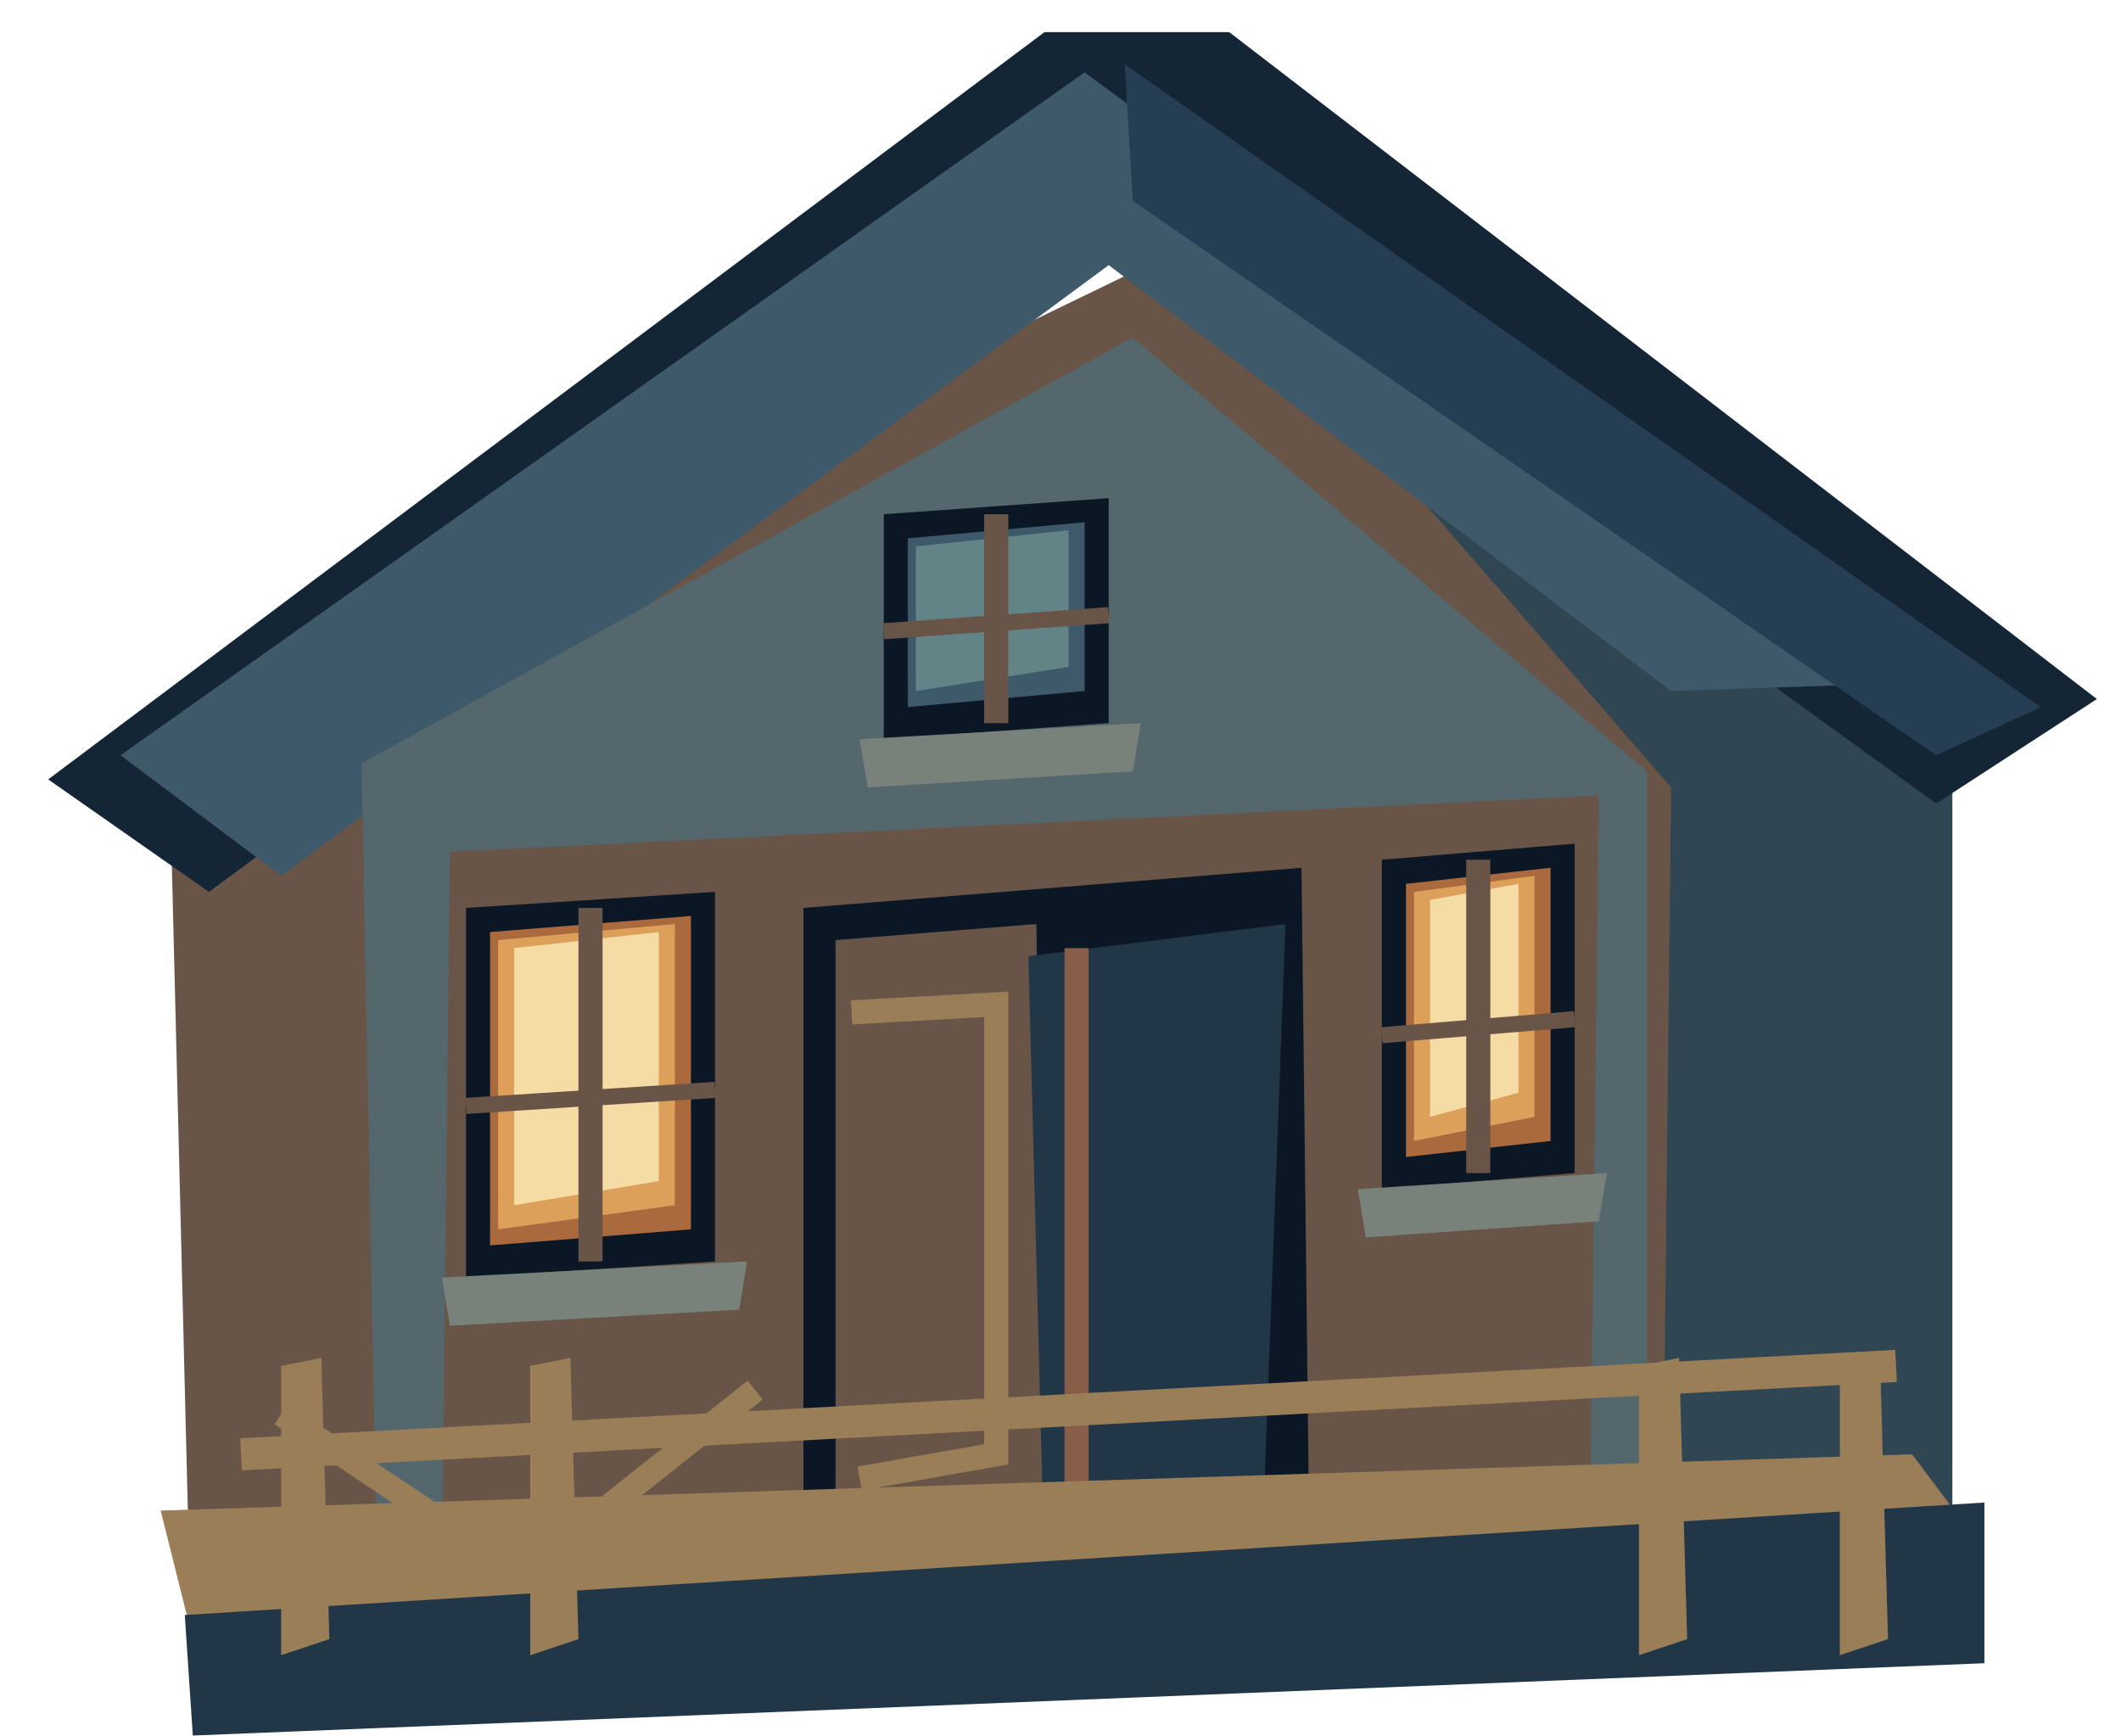
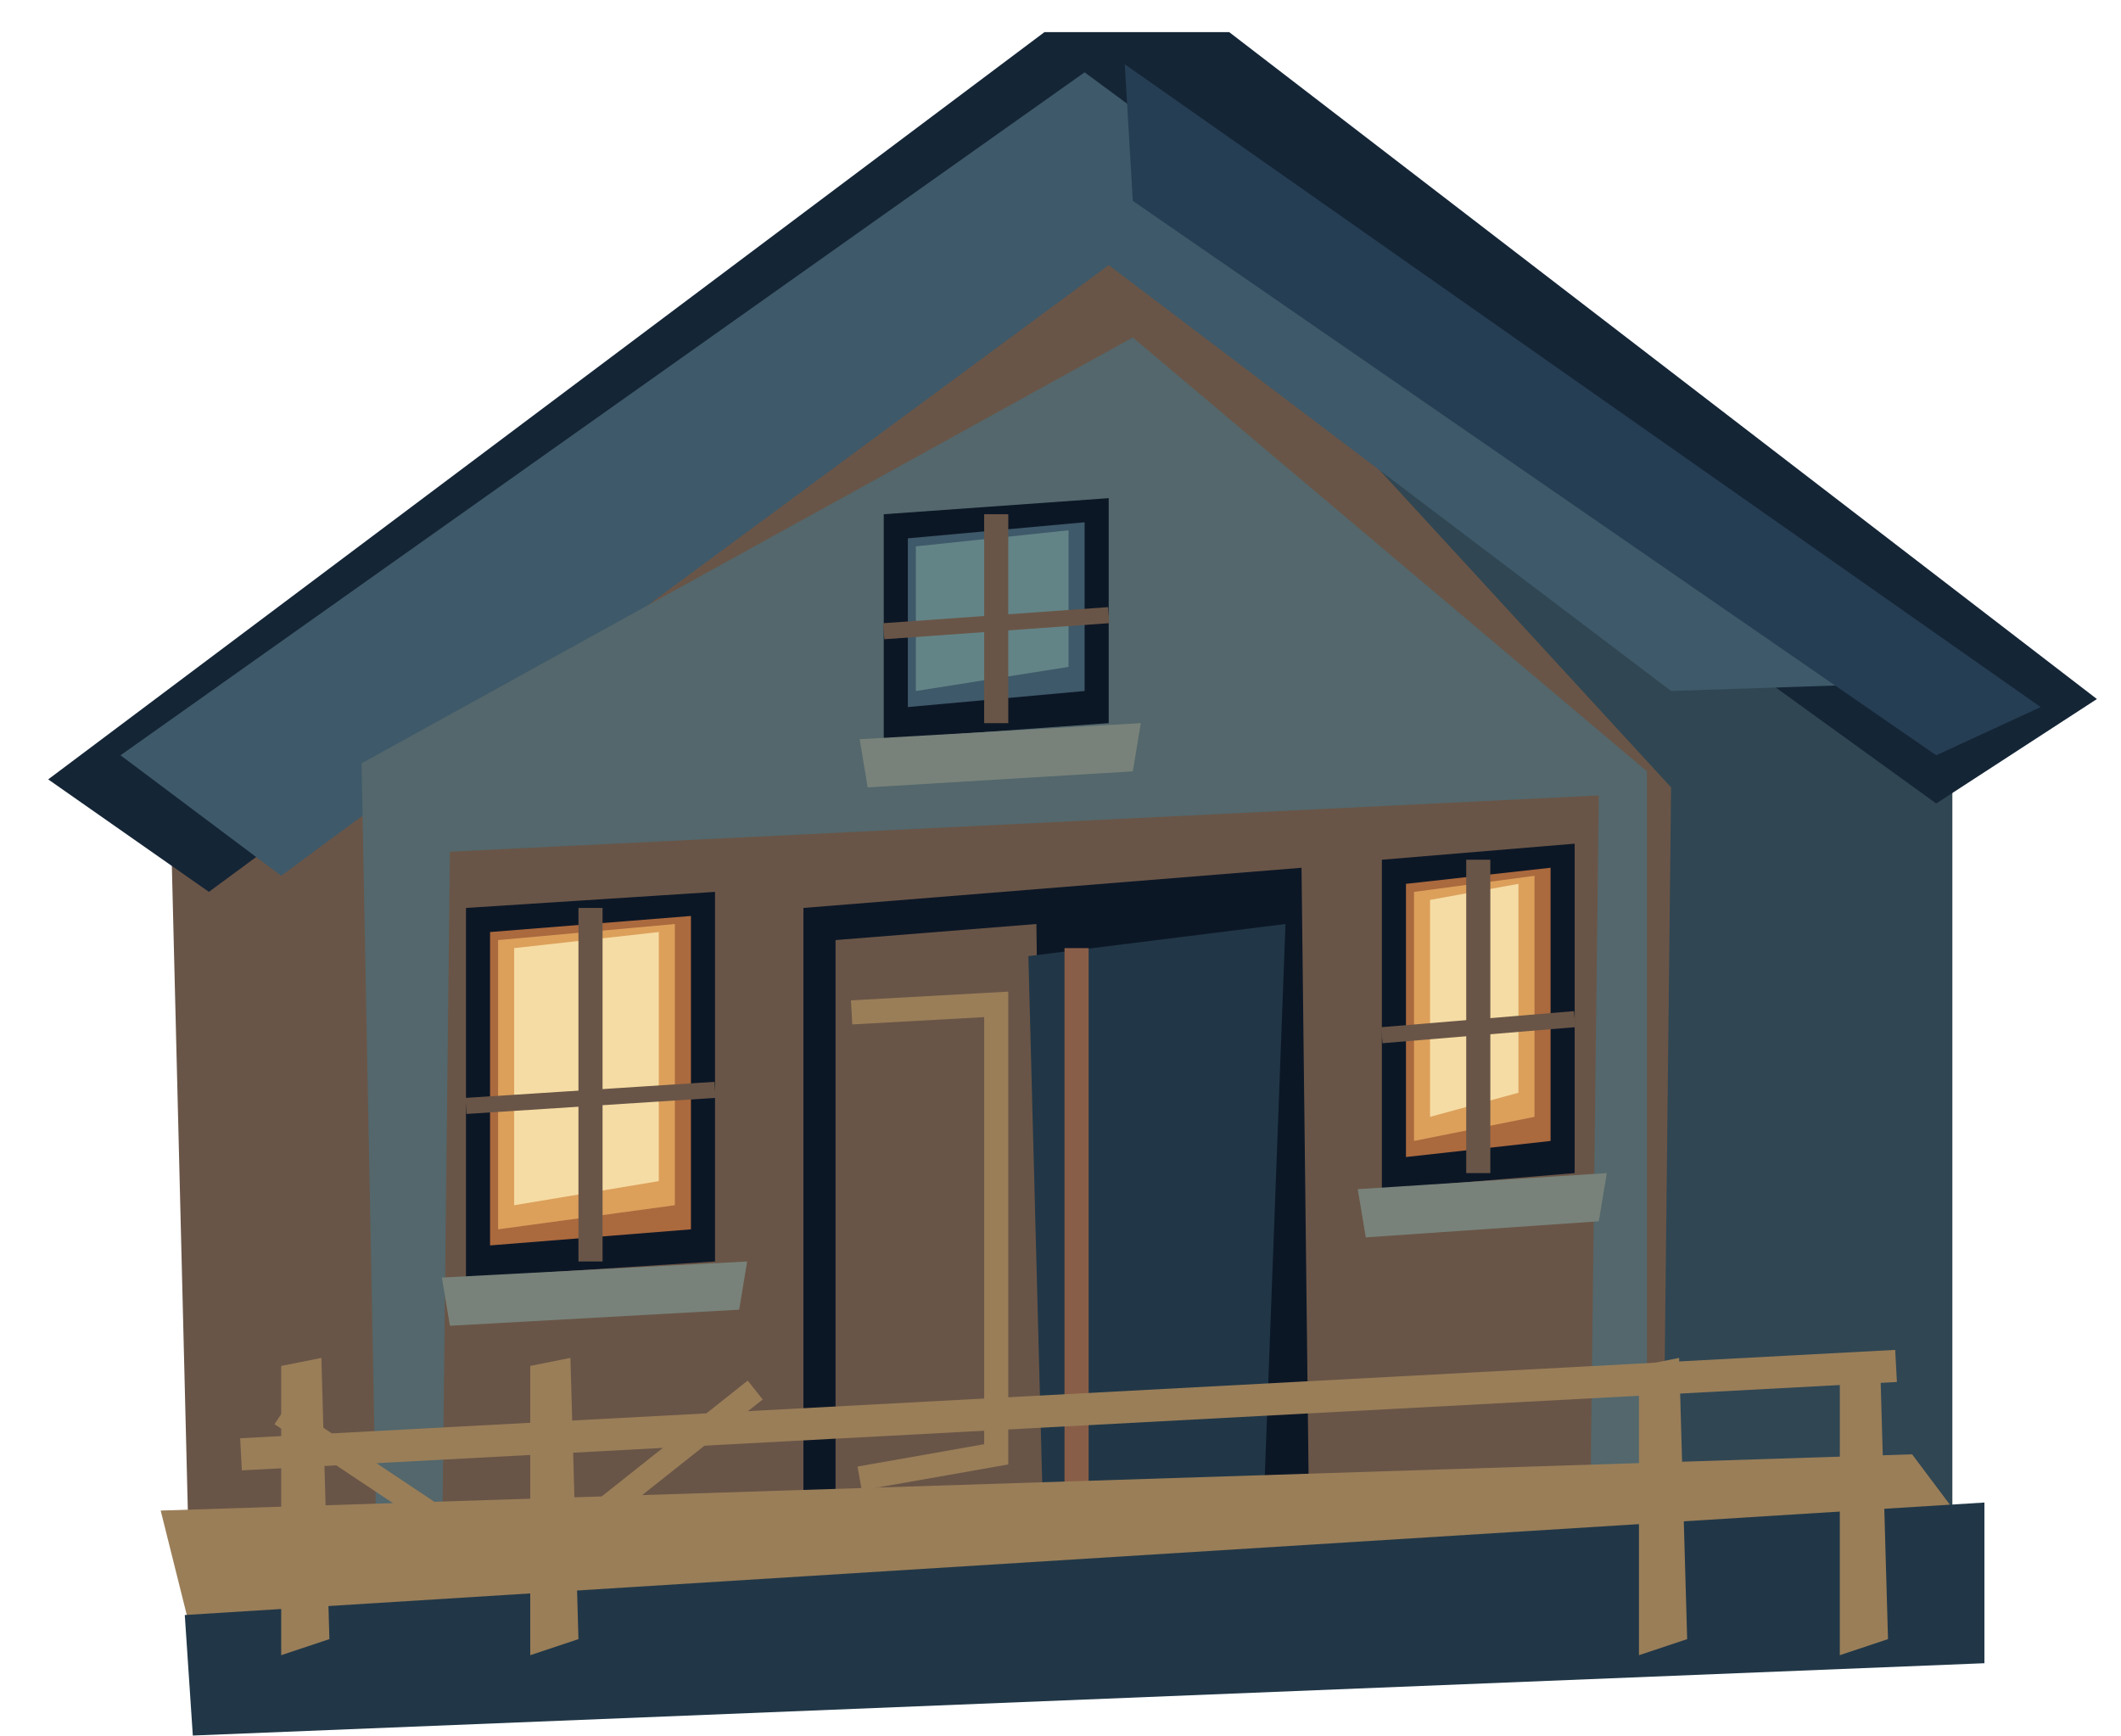
<svg xmlns="http://www.w3.org/2000/svg" width="264" height="216" viewBox="0 0 264 216">
-   <polygon points="21,92 149,30 243,93 243,204 24,213" fill="#695547" />
-   <polygon points="149,30 243,93 243,204 207,188 208,98" fill="#304653" />
+   <polygon points="21,92 140,24 243,93 243,204 24,213" fill="#695547" />
+   <polygon points="140,24 243,93 243,204 207,188 208,98" fill="#304653" />
  <polygon points="6,97 130,4 153,4 261,87 241,100 140,27 26,111" fill="#142536" />
  <polygon points="15,94 135,9 238,85 208,86 138,33 35,109" fill="#3e5969" />
  <polygon points="140,8 254,88 241,94 141,25" fill="#263e53" />
  <polygon points="45,95 141,42 205,96 205,186 47,199" fill="#53676c" />
  <polygon points="56,106 199,99 198,183 55,195" fill="#695547" />
  <polygon points="110,64 138,62 138,90 110,92" fill="#0c1726" />
  <polygon points="113,67 135,65 135,86 113,88" fill="#3e5969" />
  <polygon points="114,68 133,66 133,83 114,86" fill="#638487" />
  <polyline points="124,64 124,90" fill="none" stroke="#695547" stroke-width="3" />
  <polyline points="110,78.56 138,76.56" fill="none" stroke="#695547" stroke-width="2" />
  <polygon points="107,92 142,90 141,96 108,98" fill="#78827a" />
  <polygon points="58,113 89,111 89,157 58,159" fill="#0c1726" />
  <polygon points="61,116 86,114 86,153 61,155" fill="#ab693e" />
  <polygon points="62,117 84,115 84,150 62,153" fill="#dca05b" />
  <polygon points="64,118 82,116 82,147 64,150" fill="#f5dca4" />
  <polyline points="73.5,113 73.5,157" fill="none" stroke="#695547" stroke-width="3" />
  <polyline points="58,137.64 89,135.64" fill="none" stroke="#695547" stroke-width="2" />
  <polygon points="55,159 93,157 92,163 56,165" fill="#78827a" />
  <polygon points="172,107 196,105 196,146 172,148" fill="#0c1726" />
  <polygon points="175,110 193,108 193,142 175,144" fill="#ab693e" />
  <polygon points="176,111 191,109 191,139 176,142" fill="#dca05b" />
  <polygon points="178,112 189,110 189,136 178,139" fill="#f5dca4" />
  <polyline points="184,107 184,146" fill="none" stroke="#695547" stroke-width="3" />
  <polyline points="172,128.84 196,126.84" fill="none" stroke="#695547" stroke-width="2" />
  <polygon points="169,148 200,146 199,152 170,154" fill="#78827a" />
  <polygon points="100,113 162,108 163,194 100,200" fill="#0c1726" />
  <polygon points="104,117 129,115 130,197 104,200" fill="#695547" />
  <polygon points="128,119 160,115 157,195 130,195" fill="#213747" />
  <polyline points="106,126 124,125 124,181 107,184" fill="none" stroke="#9a7e58" stroke-width="3" />
  <polyline points="134,118 134,195" fill="none" stroke="#895e48" stroke-width="3" />
  <polygon points="20,188 238,181 247,193 25,208" fill="#9a7e58" />
  <polygon points="23,201 247,187 247,207 24,216" fill="#213747" />
  <polygon points="35,170 40,169 41,204 35,206" fill="#9a7e58" />
  <polygon points="66,170 71,169 72,204 66,206" fill="#9a7e58" />
  <polygon points="204,170 209,169 210,204 204,206" fill="#9a7e58" />
  <polygon points="229,170 234,169 235,204 229,206" fill="#9a7e58" />
  <polyline points="30,181 236,170" fill="none" stroke="#9a7e58" stroke-width="4" />
  <polyline points="35,176 65,196 94,173" fill="none" stroke="#9a7e58" stroke-width="3" />
</svg>
